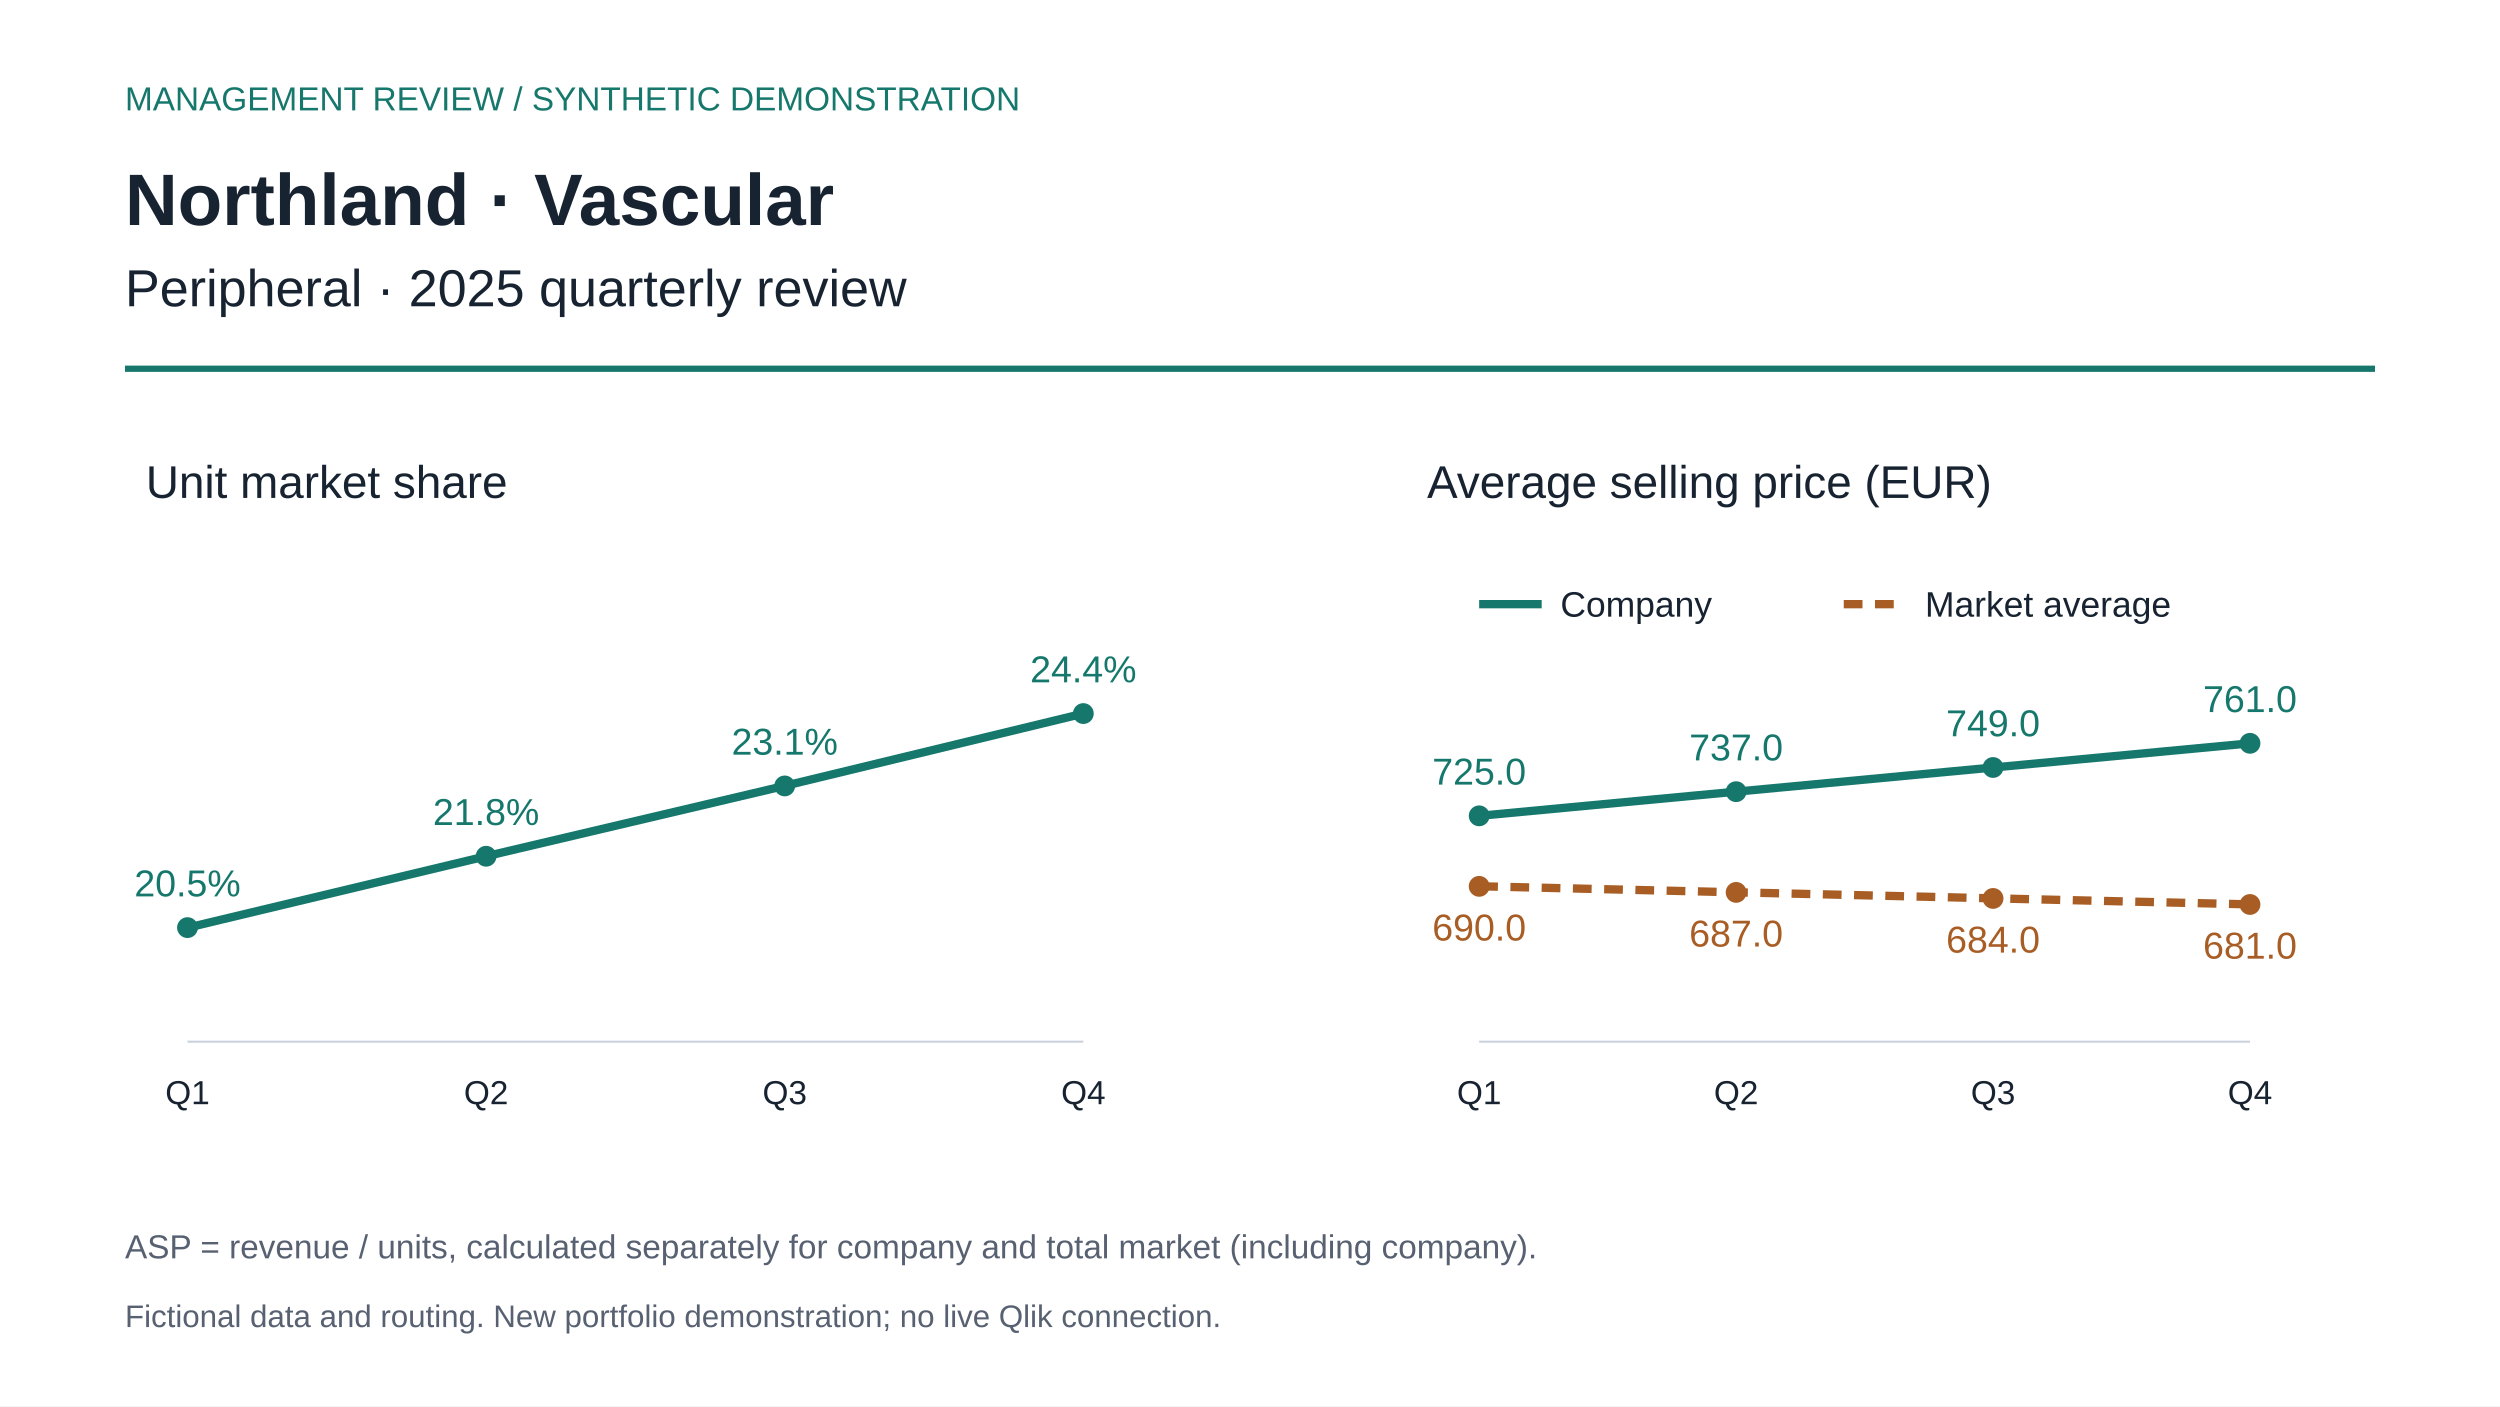
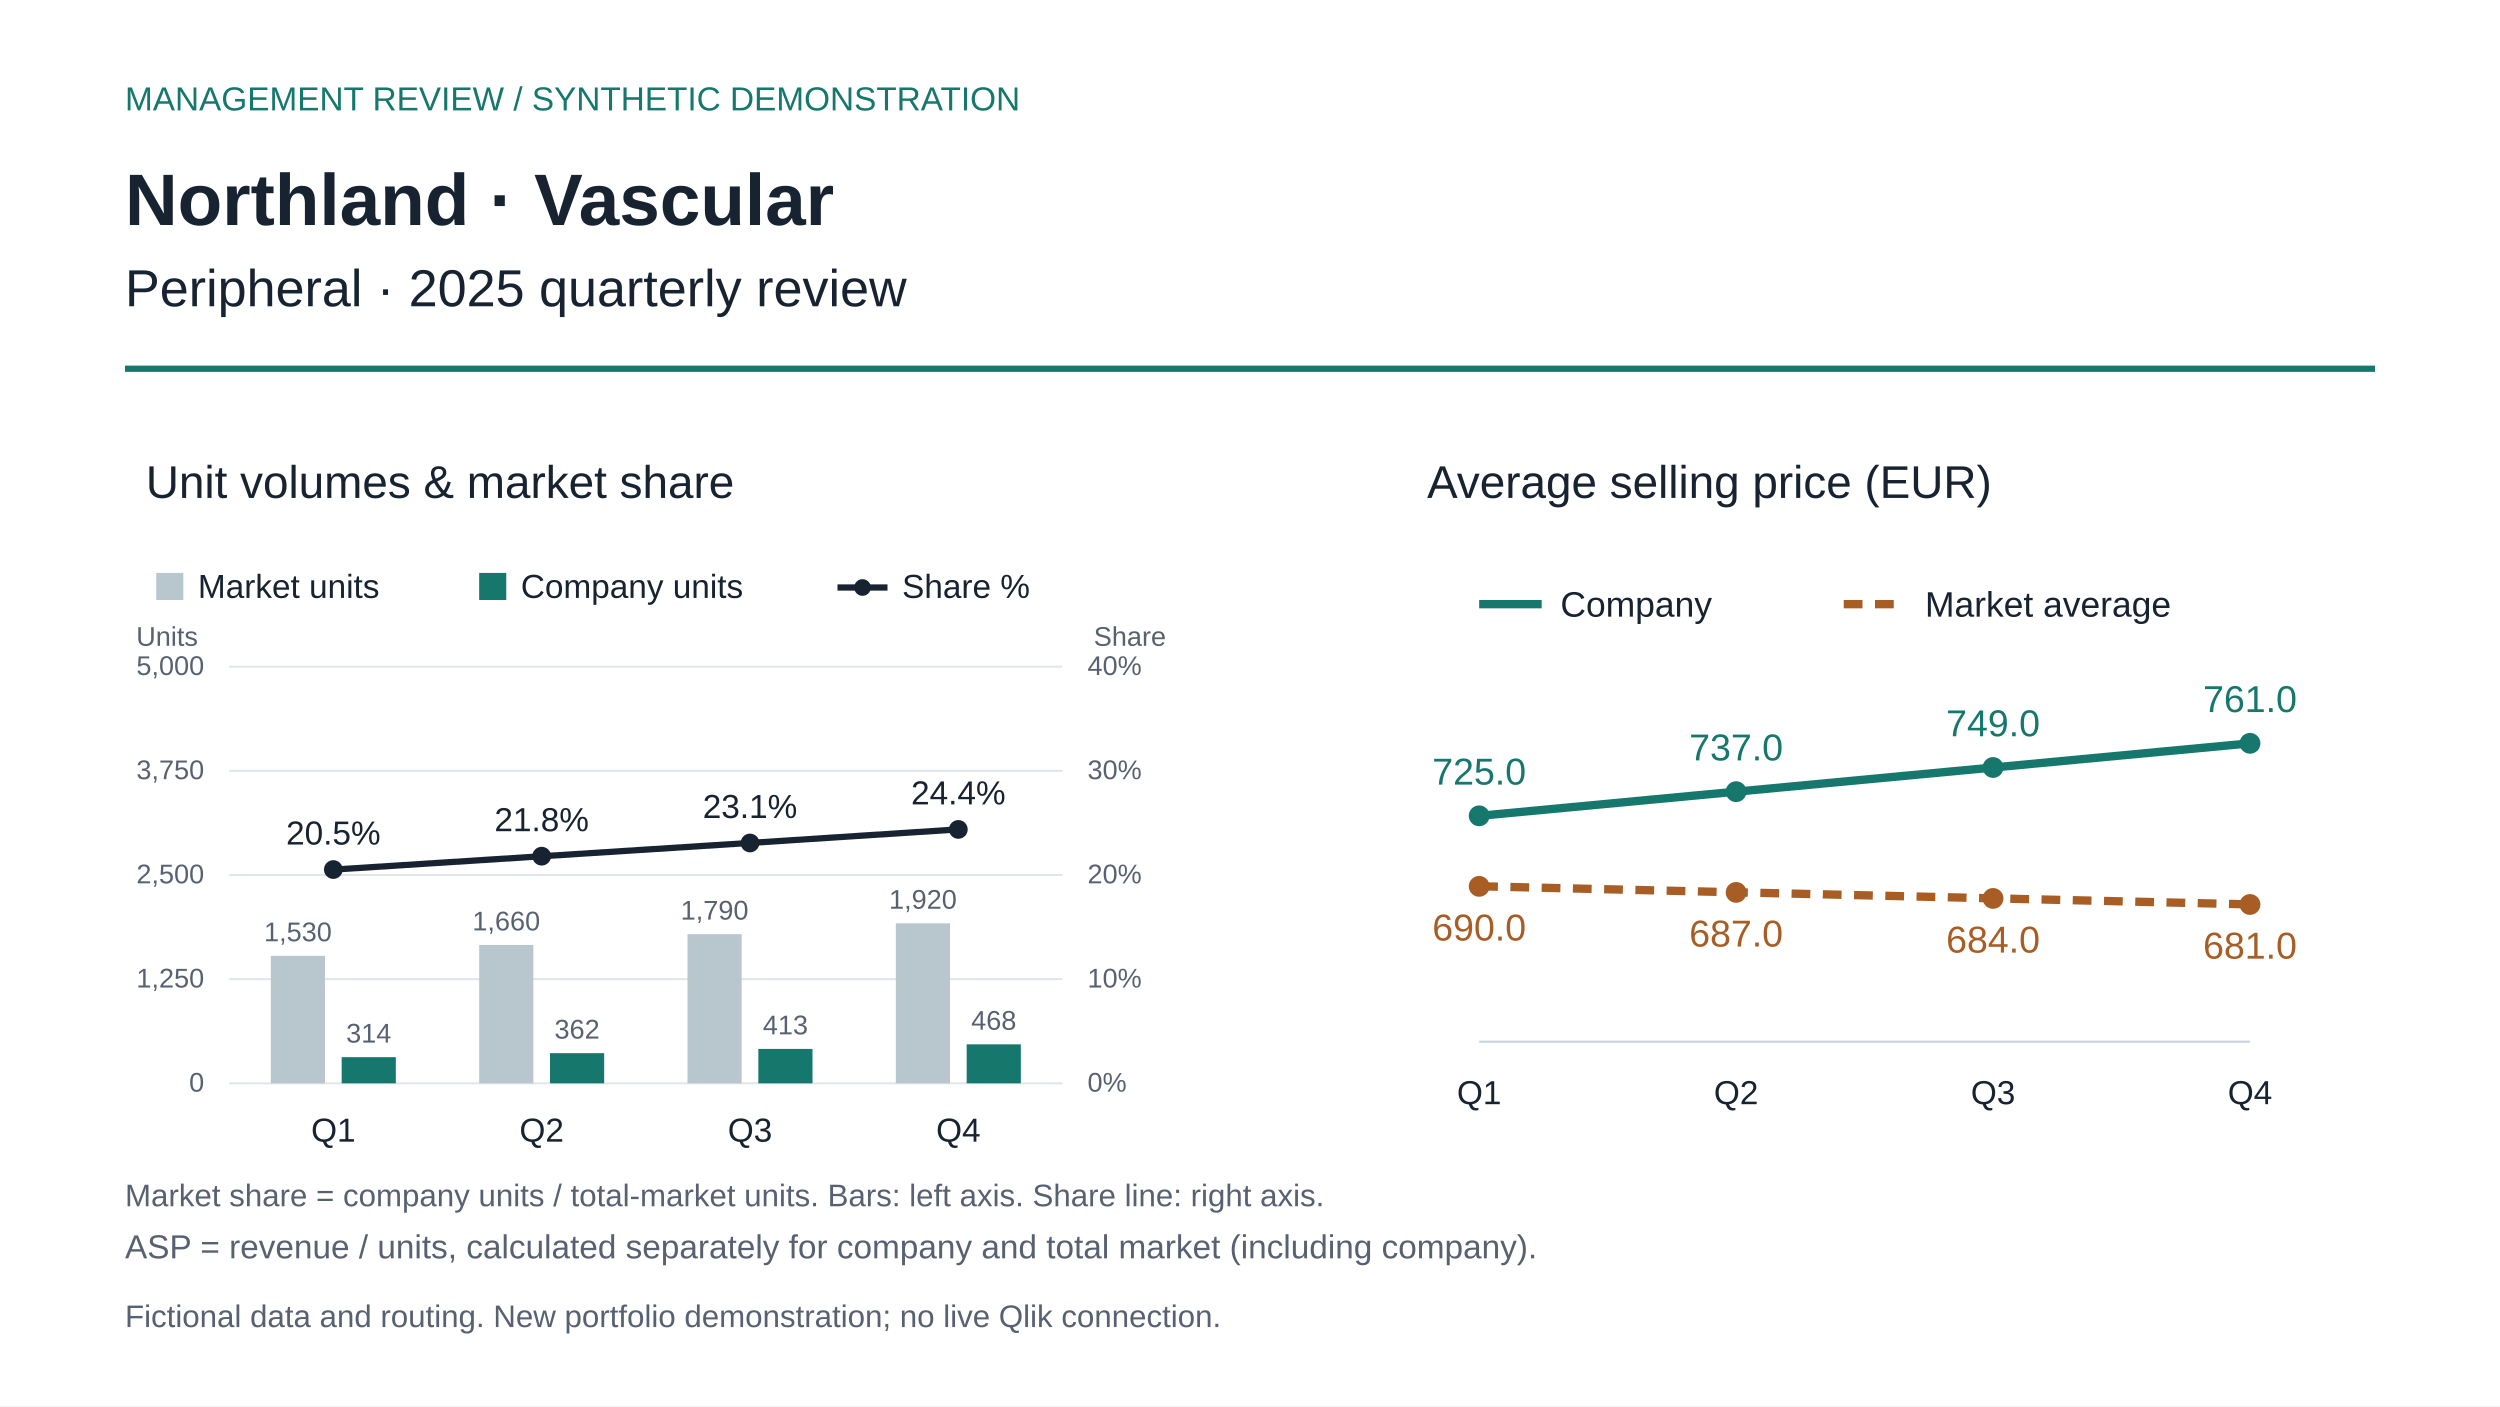
<svg xmlns="http://www.w3.org/2000/svg" width="1200" height="675" viewBox="0 0 1200 675">
  <rect width="1200" height="675" fill="#fff" />
  <g font-family="Arial,sans-serif" fill="#182331">
    <text x="60" y="53" font-size="16" fill="#16786c">MANAGEMENT REVIEW / SYNTHETIC DEMONSTRATION</text>
    <text x="60" y="108" font-size="35" font-weight="700">Northland · Vascular</text>
    <text x="60" y="147" font-size="25">Peripheral · 2025 quarterly review</text>
    <line x1="60" y1="177" x2="1140" y2="177" stroke="#16786c" stroke-width="3" />
-     <text x="70" y="239" font-size="22">Unit market share</text>
+     <text x="70" y="239" font-size="22">Unit volumes &amp; market share</text>
    <text x="685" y="239" font-size="22">Average selling price (EUR)</text>
-     <line x1="90" y1="500" x2="520" y2="500" stroke="#cad1dc" />
-     <polyline points="90.0,445.3 233.3,411.0 376.7,377.2 520.0,342.5" fill="none" stroke="#16786c" stroke-width="4" />
-     <circle cx="90.0" cy="445.258" r="5" fill="#16786c" />
-     <text x="90.0" y="430.258" text-anchor="middle" font-size="18" fill="#16786c">20.5%</text>
-     <circle cx="233.333" cy="411" r="5" fill="#16786c" />
-     <text x="233.333" y="396" text-anchor="middle" font-size="18" fill="#16786c">21.8%</text>
-     <circle cx="376.667" cy="377.247" r="5" fill="#16786c" />
-     <text x="376.667" y="362.247" text-anchor="middle" font-size="18" fill="#16786c">23.1%</text>
-     <circle cx="520.0" cy="342.508" r="5" fill="#16786c" />
-     <text x="520.0" y="327.508" text-anchor="middle" font-size="18" fill="#16786c">24.4%</text>
-     <text x="90.0" y="530" text-anchor="middle" font-size="16">Q1</text>
-     <text x="233.333" y="530" text-anchor="middle" font-size="16">Q2</text>
-     <text x="376.667" y="530" text-anchor="middle" font-size="16">Q3</text>
-     <text x="520.0" y="530" text-anchor="middle" font-size="16">Q4</text>
+     <g aria-label="Market and company units with market share overlay">
+       <rect x="75" y="275" width="13" height="13" fill="#b8c6ce" />
+       <text x="95" y="287" font-size="16">Market units</text>
+       <rect x="230" y="275" width="13" height="13" fill="#16786c" />
+       <text x="250" y="287" font-size="16">Company units</text>
+       <line x1="402" y1="282" x2="426" y2="282" stroke="#182331" stroke-width="3" />
+       <circle cx="414" cy="282" r="4" fill="#182331" />
+       <text x="433" y="287" font-size="16">Share %</text>
+       <text x="95" y="310" text-anchor="end" font-size="13" fill="#586171">Units</text>
+       <text x="525" y="310" font-size="13" fill="#586171">Share</text>
+       <line x1="110" y1="520.0" x2="510" y2="520.0" stroke="#e1e6eb" />
+       <text x="98" y="524.0" text-anchor="end" font-size="13" fill="#586171">0</text>
+       <text x="522" y="524.0" font-size="13" fill="#586171">0%</text>
+       <line x1="110" y1="470.0" x2="510" y2="470.0" stroke="#e1e6eb" />
+       <text x="98" y="474.0" text-anchor="end" font-size="13" fill="#586171">1,250</text>
+       <text x="522" y="474.0" font-size="13" fill="#586171">10%</text>
+       <line x1="110" y1="420.0" x2="510" y2="420.0" stroke="#e1e6eb" />
+       <text x="98" y="424.0" text-anchor="end" font-size="13" fill="#586171">2,500</text>
+       <text x="522" y="424.0" font-size="13" fill="#586171">20%</text>
+       <line x1="110" y1="370.0" x2="510" y2="370.0" stroke="#e1e6eb" />
+       <text x="98" y="374.0" text-anchor="end" font-size="13" fill="#586171">3,750</text>
+       <text x="522" y="374.0" font-size="13" fill="#586171">30%</text>
+       <line x1="110" y1="320.0" x2="510" y2="320.0" stroke="#e1e6eb" />
+       <text x="98" y="324.0" text-anchor="end" font-size="13" fill="#586171">5,000</text>
+       <text x="522" y="324.0" font-size="13" fill="#586171">40%</text>
+       <rect data-series="market" data-value="1530" x="130.0" y="458.8" width="26" height="61.2" fill="#b8c6ce" />
+       <text x="143.0" y="451.8" text-anchor="middle" font-size="13" fill="#586171">1,530</text>
+       <rect data-series="units" data-value="314" x="164.0" y="507.44" width="26" height="12.56" fill="#16786c" />
+       <text x="177.0" y="500.44" text-anchor="middle" font-size="13" fill="#586171">314</text>
+       <text x="160.0" y="548" text-anchor="middle" font-size="16">Q1</text>
+       <rect data-series="market" data-value="1660" x="230.0" y="453.6" width="26" height="66.4" fill="#b8c6ce" />
+       <text x="243.0" y="446.6" text-anchor="middle" font-size="13" fill="#586171">1,660</text>
+       <rect data-series="units" data-value="362" x="264.0" y="505.52" width="26" height="14.48" fill="#16786c" />
+       <text x="277.0" y="498.52" text-anchor="middle" font-size="13" fill="#586171">362</text>
+       <text x="260.0" y="548" text-anchor="middle" font-size="16">Q2</text>
+       <rect data-series="market" data-value="1790" x="330.0" y="448.4" width="26" height="71.6" fill="#b8c6ce" />
+       <text x="343.0" y="441.4" text-anchor="middle" font-size="13" fill="#586171">1,790</text>
+       <rect data-series="units" data-value="413" x="364.0" y="503.48" width="26" height="16.52" fill="#16786c" />
+       <text x="377.0" y="496.48" text-anchor="middle" font-size="13" fill="#586171">413</text>
+       <text x="360.0" y="548" text-anchor="middle" font-size="16">Q3</text>
+       <rect data-series="market" data-value="1920" x="430.0" y="443.2" width="26" height="76.8" fill="#b8c6ce" />
+       <text x="443.0" y="436.2" text-anchor="middle" font-size="13" fill="#586171">1,920</text>
+       <rect data-series="units" data-value="468" x="464.0" y="501.28" width="26" height="18.72" fill="#16786c" />
+       <text x="477.0" y="494.28" text-anchor="middle" font-size="13" fill="#586171">468</text>
+       <text x="460.0" y="548" text-anchor="middle" font-size="16">Q4</text>
+       <polyline data-series="share" points="160.0,417.4 260.0,411.0 360.0,404.6 460.0,398.1" fill="none" stroke="#182331" stroke-width="3" />
+       <circle cx="160.0" cy="417.386" r="4.5" fill="#182331" />
+       <text x="160.0" y="405.386" text-anchor="middle" font-size="16" fill="#182331">20.5%</text>
+       <circle cx="260.0" cy="410.964" r="4.5" fill="#182331" />
+       <text x="260.0" y="398.964" text-anchor="middle" font-size="16" fill="#182331">21.8%</text>
+       <circle cx="360.0" cy="404.637" r="4.5" fill="#182331" />
+       <text x="360.0" y="392.637" text-anchor="middle" font-size="16" fill="#182331">23.1%</text>
+       <circle cx="460.0" cy="398.125" r="4.5" fill="#182331" />
+       <text x="460.0" y="386.125" text-anchor="middle" font-size="16" fill="#182331">24.4%</text>
+     </g>
    <line x1="710" y1="500" x2="1080" y2="500" stroke="#cad1dc" />
    <polyline points="710.0,391.6 833.3,380.0 956.7,368.4 1080.0,356.8" fill="none" stroke="#16786c" stroke-width="4" />
    <circle cx="710.0" cy="391.604" r="5" fill="#16786c" />
    <text x="710.0" y="376.604" text-anchor="middle" font-size="18" fill="#16786c">725.0</text>
    <circle cx="833.333" cy="380" r="5" fill="#16786c" />
    <text x="833.333" y="365" text-anchor="middle" font-size="18" fill="#16786c">737.0</text>
    <circle cx="956.667" cy="368.396" r="5" fill="#16786c" />
    <text x="956.667" y="353.396" text-anchor="middle" font-size="18" fill="#16786c">749.0</text>
    <circle cx="1080.0" cy="356.793" r="5" fill="#16786c" />
    <text x="1080.0" y="341.793" text-anchor="middle" font-size="18" fill="#16786c">761.0</text>
    <polyline points="710.0,425.4 833.3,428.3 956.7,431.2 1080.0,434.1" fill="none" stroke="#a85d24" stroke-width="4" stroke-dasharray="9 6" />
    <circle cx="710.0" cy="425.447" r="5" fill="#a85d24" />
    <text x="710.0" y="451.447" text-anchor="middle" font-size="18" fill="#a85d24">690.0</text>
    <circle cx="833.333" cy="428.348" r="5" fill="#a85d24" />
    <text x="833.333" y="454.348" text-anchor="middle" font-size="18" fill="#a85d24">687.0</text>
    <circle cx="956.667" cy="431.249" r="5" fill="#a85d24" />
    <text x="956.667" y="457.249" text-anchor="middle" font-size="18" fill="#a85d24">684.0</text>
    <circle cx="1080.0" cy="434.15" r="5" fill="#a85d24" />
    <text x="1080.0" y="460.15" text-anchor="middle" font-size="18" fill="#a85d24">681.0</text>
    <text x="710.0" y="530" text-anchor="middle" font-size="16">Q1</text>
    <text x="833.333" y="530" text-anchor="middle" font-size="16">Q2</text>
    <text x="956.667" y="530" text-anchor="middle" font-size="16">Q3</text>
    <text x="1080.0" y="530" text-anchor="middle" font-size="16">Q4</text>
    <line x1="710" y1="290" x2="740" y2="290" stroke="#16786c" stroke-width="4" />
    <text x="749" y="296" font-size="17">Company</text>
    <line x1="885" y1="290" x2="915" y2="290" stroke="#a85d24" stroke-width="4" stroke-dasharray="9 6" />
    <text x="924" y="296" font-size="17">Market average</text>
+     <text x="60" y="579" font-size="15" fill="#586171">Market share = company units / total-market units. Bars: left axis. Share line: right axis.</text>
    <text x="60" y="604" font-size="16" fill="#586171">ASP = revenue / units, calculated separately for company and total market (including company).</text>
    <text x="60" y="637" font-size="15" fill="#586171">Fictional data and routing. New portfolio demonstration; no live Qlik connection.</text>
  </g>
</svg>
